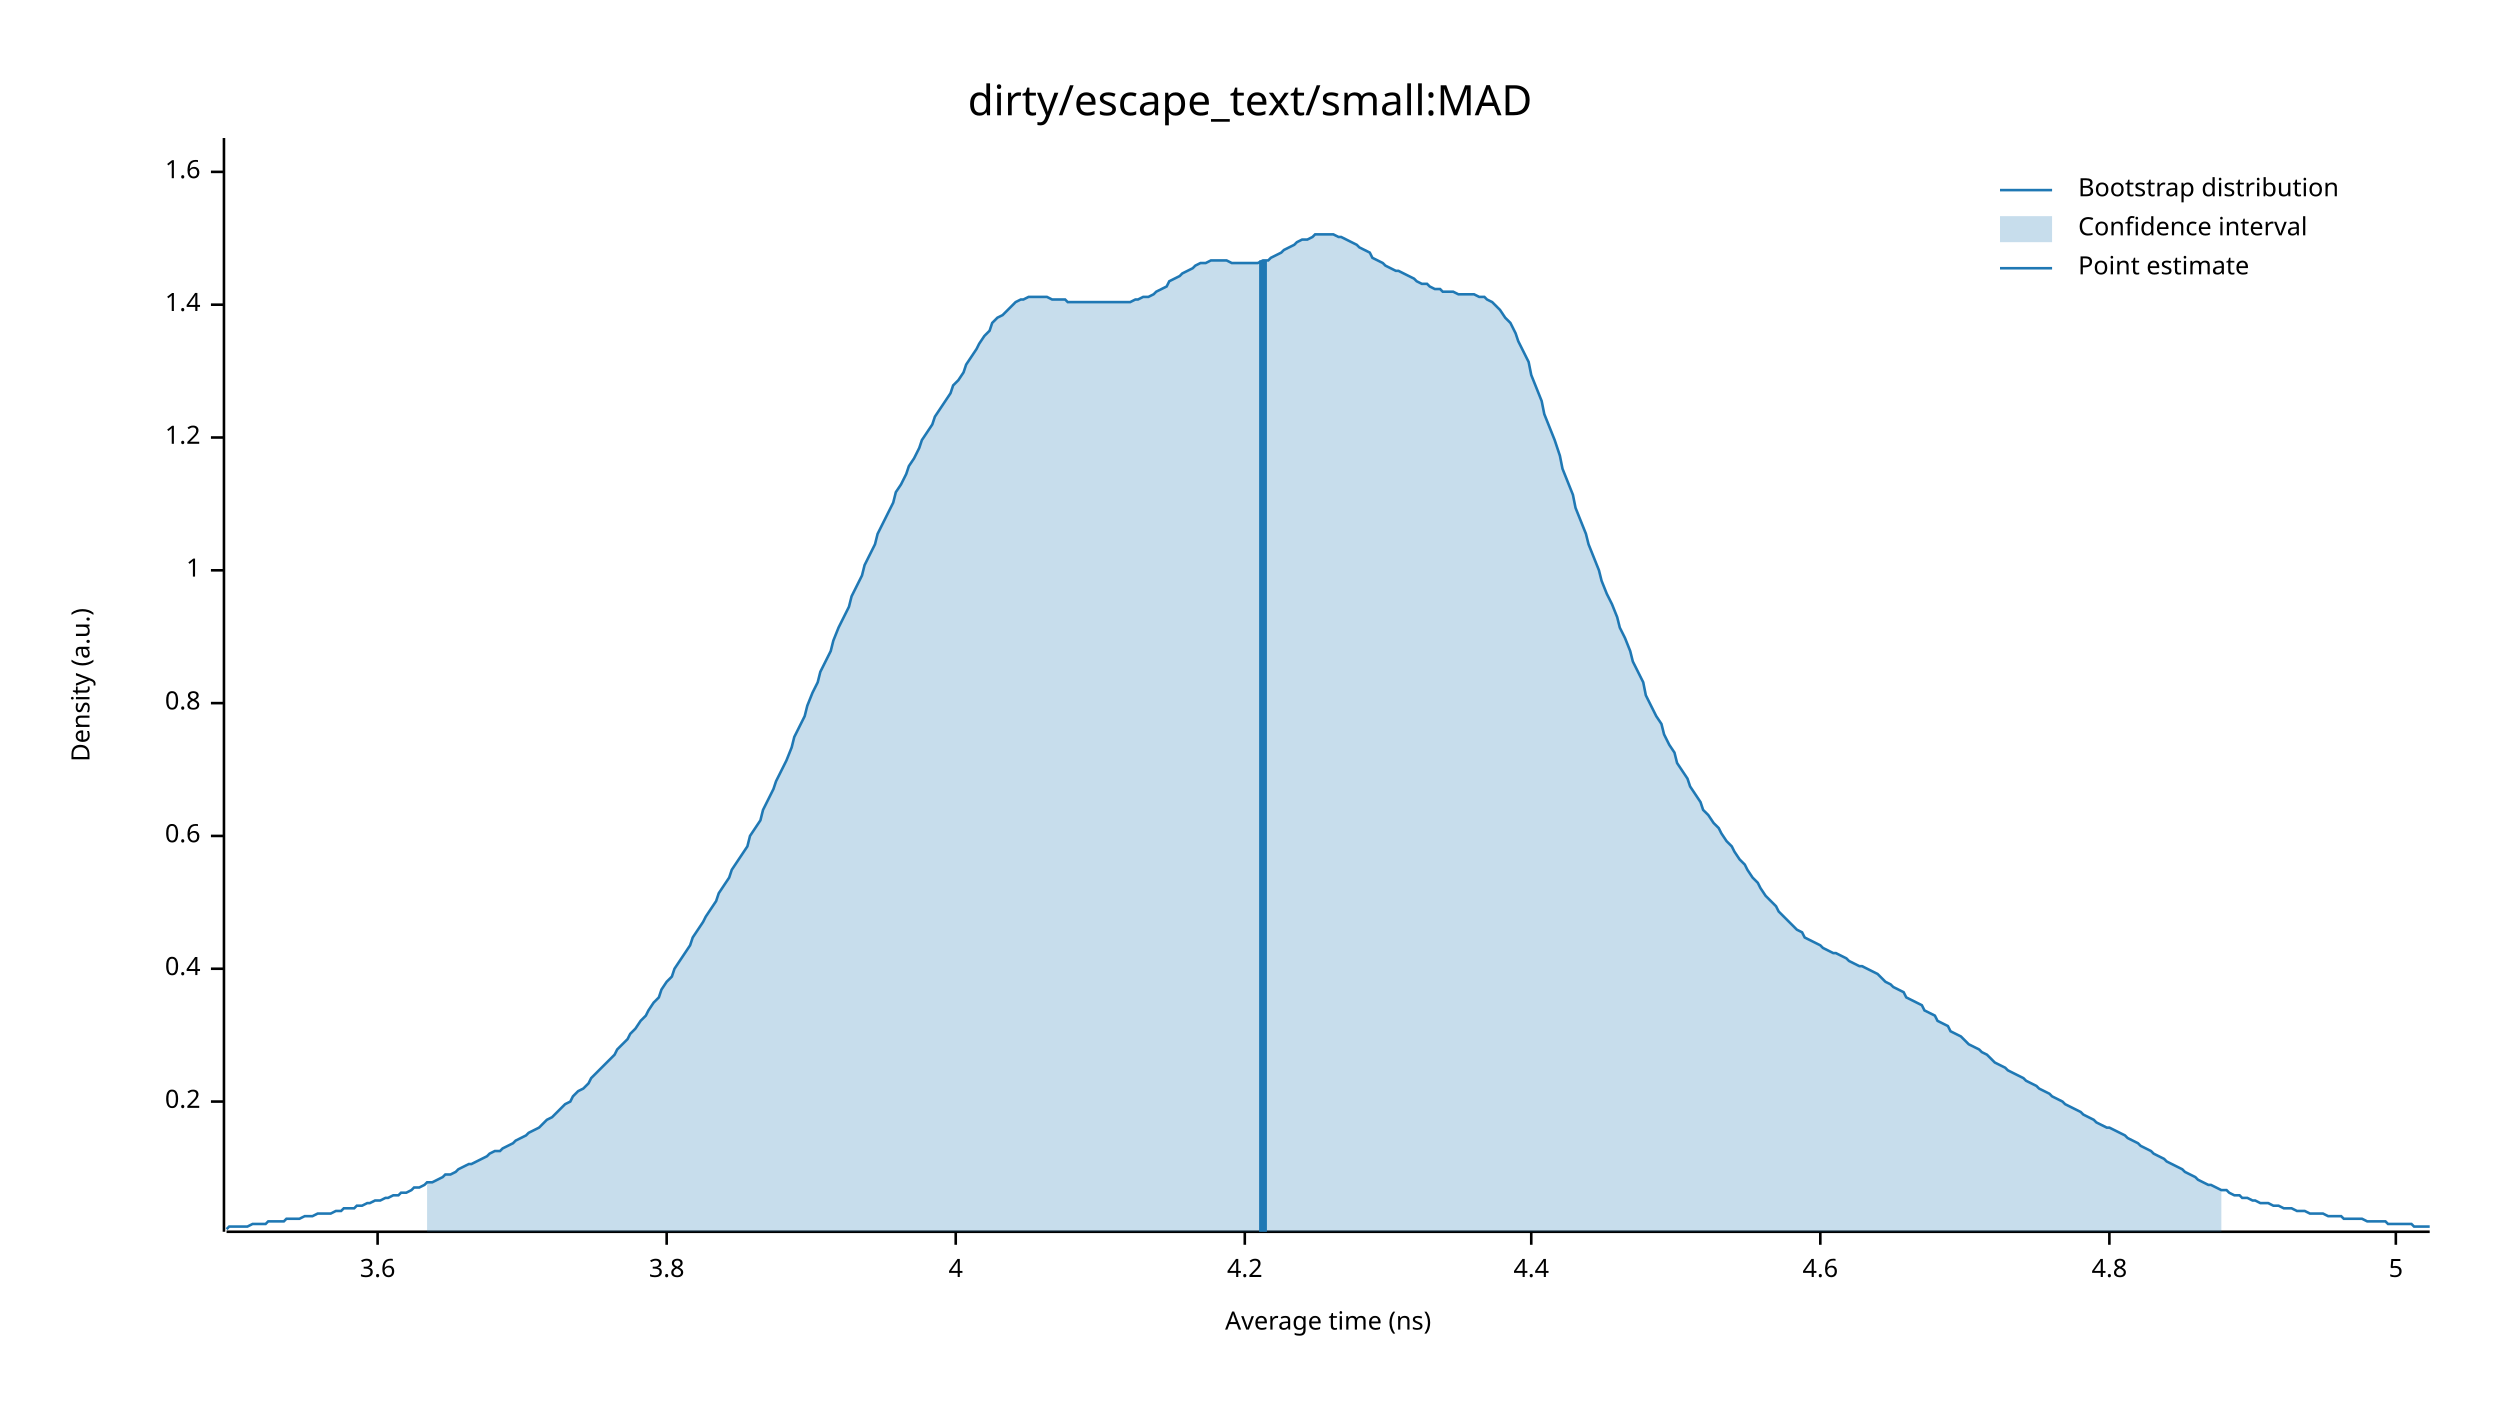
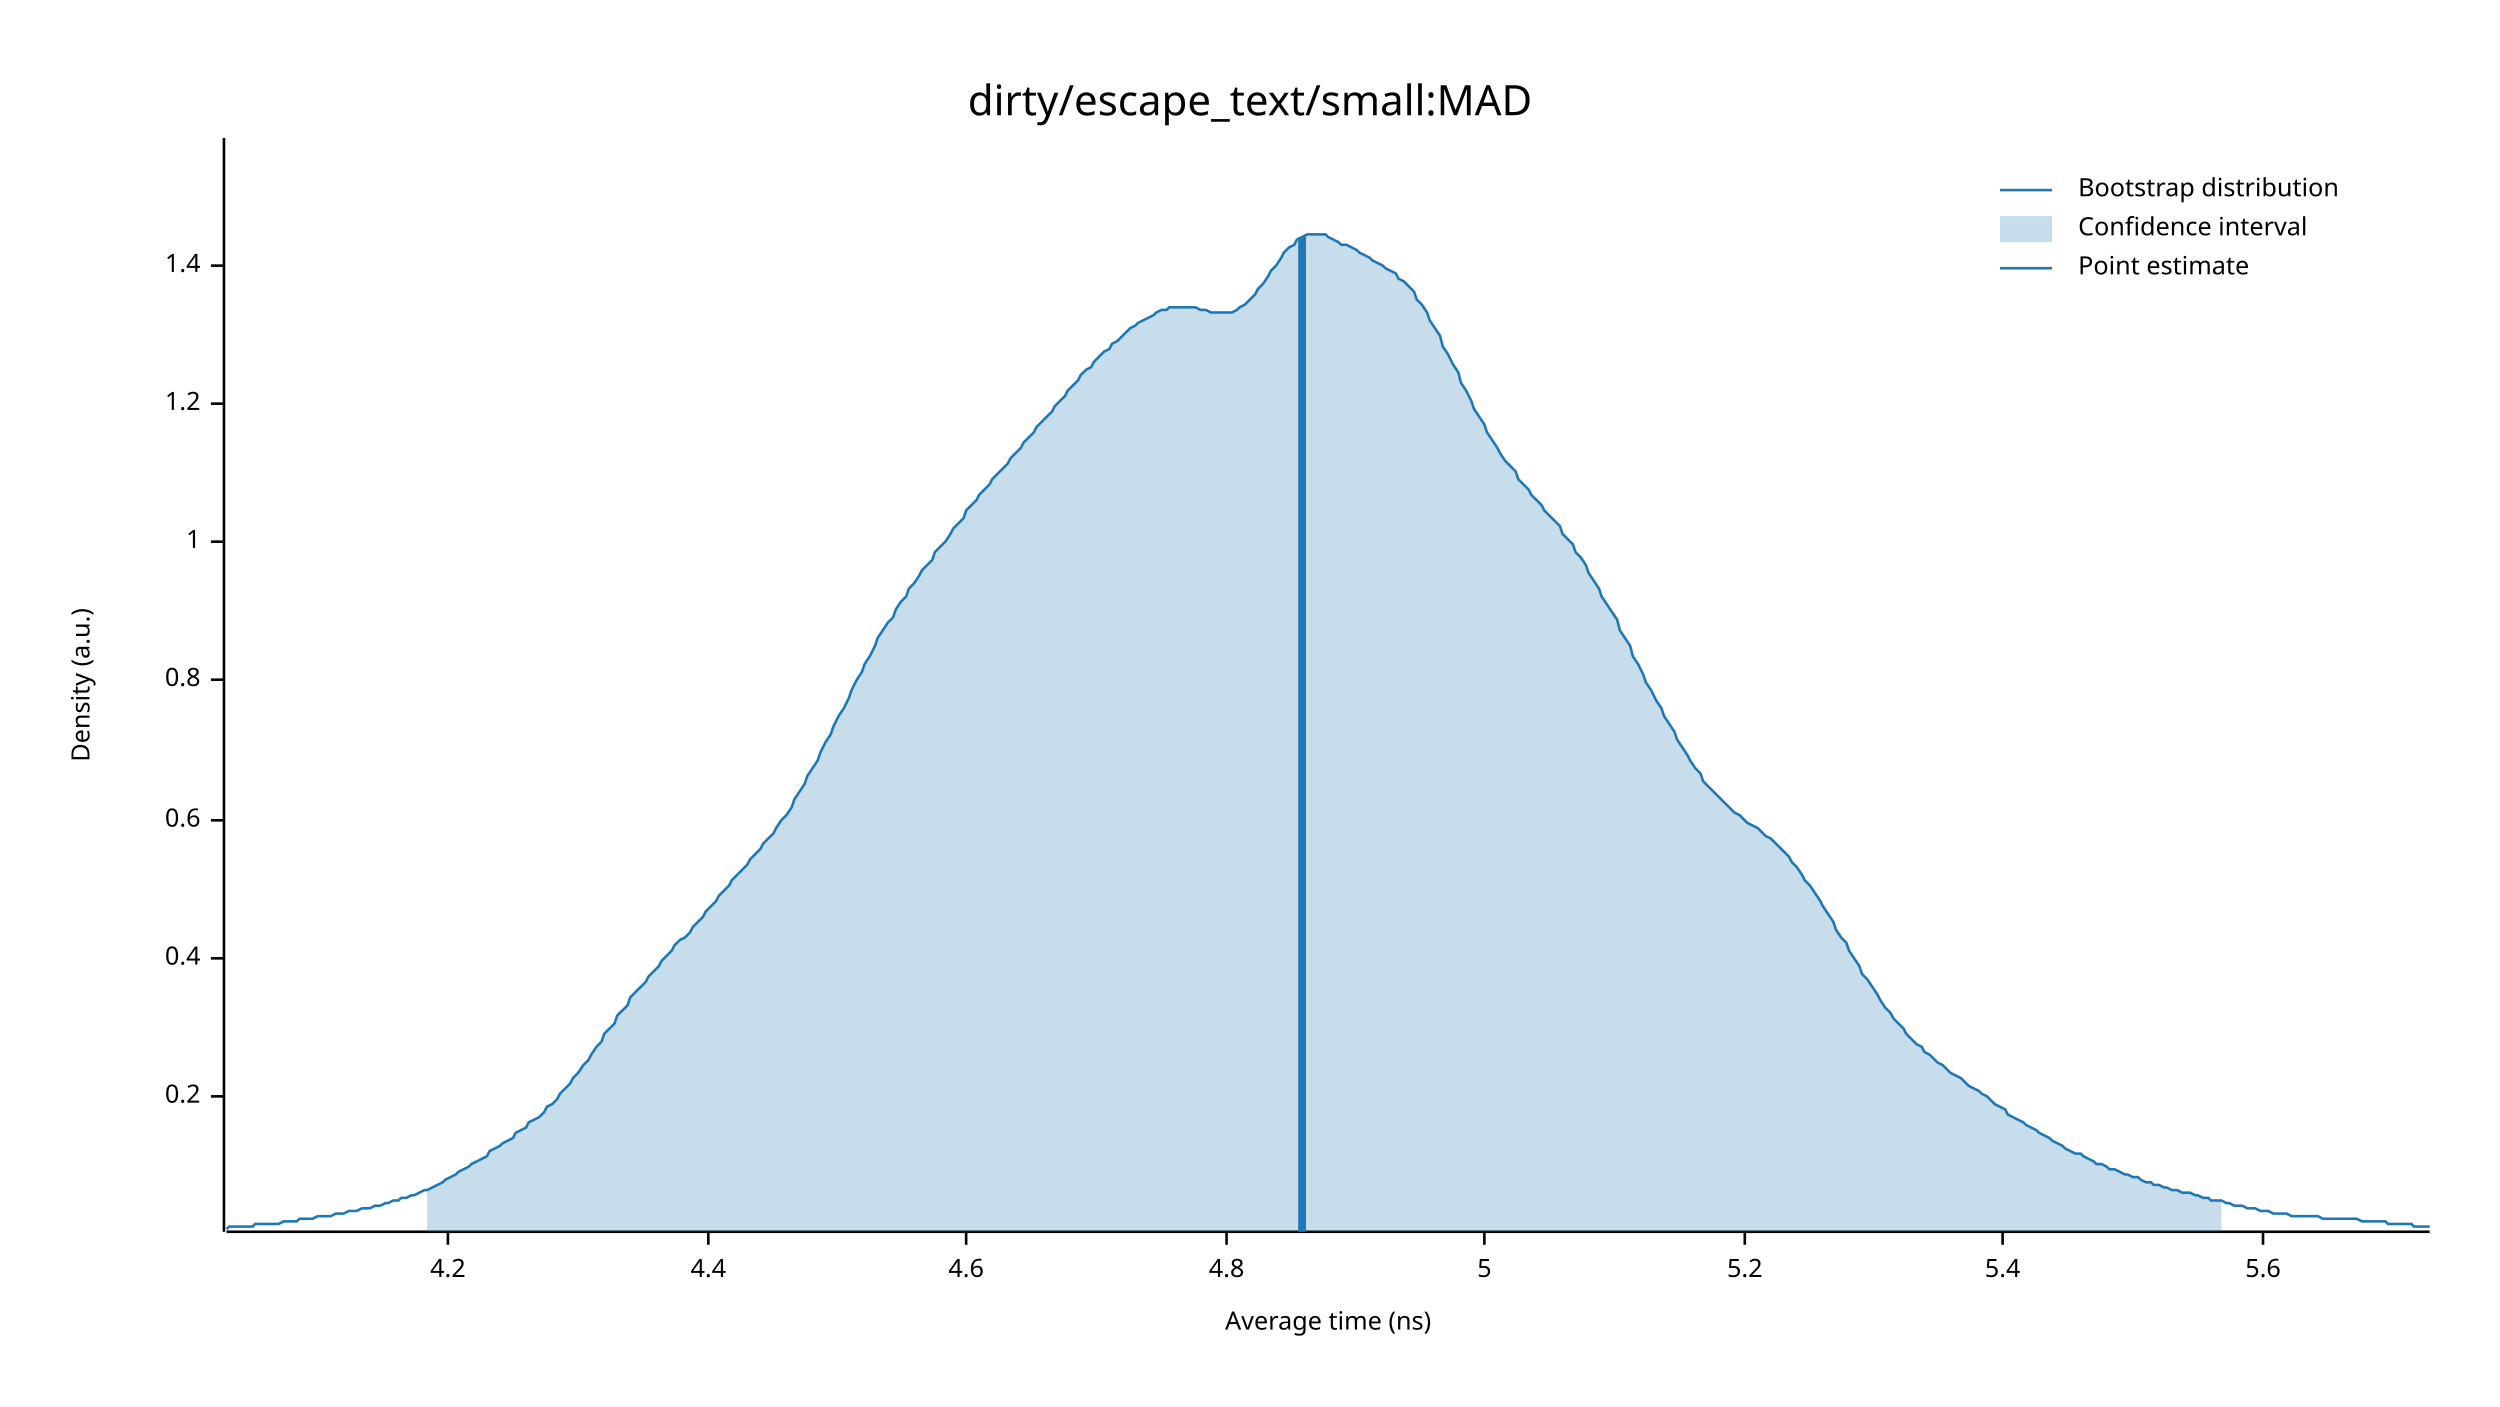
<svg xmlns="http://www.w3.org/2000/svg" width="960" height="540" viewBox="0 0 960 540">
  <text x="480" y="32" dy="0.76em" text-anchor="middle" font-family="sans-serif" font-size="16.129" opacity="1" fill="#000000">
dirty/escape_text/small:MAD
</text>
  <text x="27" y="263" dy="0.76em" text-anchor="middle" font-family="sans-serif" font-size="9.677" opacity="1" fill="#000000" transform="rotate(270, 27, 263)">
Density (a.u.)
</text>
  <text x="510" y="513" dy="-0.5ex" text-anchor="middle" font-family="sans-serif" font-size="9.677" opacity="1" fill="#000000">
Average time (ns)
</text>
  <polyline fill="none" opacity="1" stroke="#000000" stroke-width="1" points="86,53 86,473 " />
-   <text x="77" y="423" dy="0.5ex" text-anchor="end" font-family="sans-serif" font-size="9.677" opacity="1" fill="#000000">
+   <text x="77" y="421" dy="0.5ex" text-anchor="end" font-family="sans-serif" font-size="9.677" opacity="1" fill="#000000">
0.2
</text>
-   <polyline fill="none" opacity="1" stroke="#000000" stroke-width="1" points="81,423 86,423 " />
-   <text x="77" y="372" dy="0.5ex" text-anchor="end" font-family="sans-serif" font-size="9.677" opacity="1" fill="#000000">
+   <polyline fill="none" opacity="1" stroke="#000000" stroke-width="1" points="81,421 86,421 " />
+   <text x="77" y="368" dy="0.5ex" text-anchor="end" font-family="sans-serif" font-size="9.677" opacity="1" fill="#000000">
0.4
</text>
-   <polyline fill="none" opacity="1" stroke="#000000" stroke-width="1" points="81,372 86,372 " />
-   <text x="77" y="321" dy="0.5ex" text-anchor="end" font-family="sans-serif" font-size="9.677" opacity="1" fill="#000000">
+   <polyline fill="none" opacity="1" stroke="#000000" stroke-width="1" points="81,368 86,368 " />
+   <text x="77" y="315" dy="0.5ex" text-anchor="end" font-family="sans-serif" font-size="9.677" opacity="1" fill="#000000">
0.6
</text>
-   <polyline fill="none" opacity="1" stroke="#000000" stroke-width="1" points="81,321 86,321 " />
-   <text x="77" y="270" dy="0.5ex" text-anchor="end" font-family="sans-serif" font-size="9.677" opacity="1" fill="#000000">
+   <polyline fill="none" opacity="1" stroke="#000000" stroke-width="1" points="81,315 86,315 " />
+   <text x="77" y="261" dy="0.5ex" text-anchor="end" font-family="sans-serif" font-size="9.677" opacity="1" fill="#000000">
0.8
</text>
-   <polyline fill="none" opacity="1" stroke="#000000" stroke-width="1" points="81,270 86,270 " />
-   <text x="77" y="219" dy="0.5ex" text-anchor="end" font-family="sans-serif" font-size="9.677" opacity="1" fill="#000000">
+   <polyline fill="none" opacity="1" stroke="#000000" stroke-width="1" points="81,261 86,261 " />
+   <text x="77" y="208" dy="0.5ex" text-anchor="end" font-family="sans-serif" font-size="9.677" opacity="1" fill="#000000">
1
</text>
-   <polyline fill="none" opacity="1" stroke="#000000" stroke-width="1" points="81,219 86,219 " />
-   <text x="77" y="168" dy="0.5ex" text-anchor="end" font-family="sans-serif" font-size="9.677" opacity="1" fill="#000000">
+   <polyline fill="none" opacity="1" stroke="#000000" stroke-width="1" points="81,208 86,208 " />
+   <text x="77" y="155" dy="0.5ex" text-anchor="end" font-family="sans-serif" font-size="9.677" opacity="1" fill="#000000">
1.2
</text>
-   <polyline fill="none" opacity="1" stroke="#000000" stroke-width="1" points="81,168 86,168 " />
-   <text x="77" y="117" dy="0.5ex" text-anchor="end" font-family="sans-serif" font-size="9.677" opacity="1" fill="#000000">
+   <polyline fill="none" opacity="1" stroke="#000000" stroke-width="1" points="81,155 86,155 " />
+   <text x="77" y="102" dy="0.5ex" text-anchor="end" font-family="sans-serif" font-size="9.677" opacity="1" fill="#000000">
1.4
</text>
-   <polyline fill="none" opacity="1" stroke="#000000" stroke-width="1" points="81,117 86,117 " />
-   <text x="77" y="66" dy="0.5ex" text-anchor="end" font-family="sans-serif" font-size="9.677" opacity="1" fill="#000000">
- 1.6
- </text>
-   <polyline fill="none" opacity="1" stroke="#000000" stroke-width="1" points="81,66 86,66 " />
+   <polyline fill="none" opacity="1" stroke="#000000" stroke-width="1" points="81,102 86,102 " />
  <polyline fill="none" opacity="1" stroke="#000000" stroke-width="1" points="87,473 933,473 " />
-   <text x="145" y="483" dy="0.76em" text-anchor="middle" font-family="sans-serif" font-size="9.677" opacity="1" fill="#000000">
- 3.6
- </text>
-   <polyline fill="none" opacity="1" stroke="#000000" stroke-width="1" points="145,473 145,478 " />
-   <text x="256" y="483" dy="0.76em" text-anchor="middle" font-family="sans-serif" font-size="9.677" opacity="1" fill="#000000">
- 3.8
- </text>
-   <polyline fill="none" opacity="1" stroke="#000000" stroke-width="1" points="256,473 256,478 " />
-   <text x="367" y="483" dy="0.76em" text-anchor="middle" font-family="sans-serif" font-size="9.677" opacity="1" fill="#000000">
- 4
- </text>
-   <polyline fill="none" opacity="1" stroke="#000000" stroke-width="1" points="367,473 367,478 " />
-   <text x="478" y="483" dy="0.76em" text-anchor="middle" font-family="sans-serif" font-size="9.677" opacity="1" fill="#000000">
+   <text x="172" y="483" dy="0.76em" text-anchor="middle" font-family="sans-serif" font-size="9.677" opacity="1" fill="#000000">
4.2
</text>
-   <polyline fill="none" opacity="1" stroke="#000000" stroke-width="1" points="478,473 478,478 " />
-   <text x="588" y="483" dy="0.76em" text-anchor="middle" font-family="sans-serif" font-size="9.677" opacity="1" fill="#000000">
+   <polyline fill="none" opacity="1" stroke="#000000" stroke-width="1" points="172,473 172,478 " />
+   <text x="272" y="483" dy="0.76em" text-anchor="middle" font-family="sans-serif" font-size="9.677" opacity="1" fill="#000000">
4.4
</text>
-   <polyline fill="none" opacity="1" stroke="#000000" stroke-width="1" points="588,473 588,478 " />
-   <text x="699" y="483" dy="0.76em" text-anchor="middle" font-family="sans-serif" font-size="9.677" opacity="1" fill="#000000">
+   <polyline fill="none" opacity="1" stroke="#000000" stroke-width="1" points="272,473 272,478 " />
+   <text x="371" y="483" dy="0.76em" text-anchor="middle" font-family="sans-serif" font-size="9.677" opacity="1" fill="#000000">
4.6
</text>
-   <polyline fill="none" opacity="1" stroke="#000000" stroke-width="1" points="699,473 699,478 " />
-   <text x="810" y="483" dy="0.76em" text-anchor="middle" font-family="sans-serif" font-size="9.677" opacity="1" fill="#000000">
+   <polyline fill="none" opacity="1" stroke="#000000" stroke-width="1" points="371,473 371,478 " />
+   <text x="471" y="483" dy="0.76em" text-anchor="middle" font-family="sans-serif" font-size="9.677" opacity="1" fill="#000000">
4.8
</text>
-   <polyline fill="none" opacity="1" stroke="#000000" stroke-width="1" points="810,473 810,478 " />
-   <text x="920" y="483" dy="0.76em" text-anchor="middle" font-family="sans-serif" font-size="9.677" opacity="1" fill="#000000">
+   <polyline fill="none" opacity="1" stroke="#000000" stroke-width="1" points="471,473 471,478 " />
+   <text x="570" y="483" dy="0.76em" text-anchor="middle" font-family="sans-serif" font-size="9.677" opacity="1" fill="#000000">
5
</text>
-   <polyline fill="none" opacity="1" stroke="#000000" stroke-width="1" points="920,473 920,478 " />
-   <polyline fill="none" opacity="1" stroke="#1F78B4" stroke-width="1" points="87,472 88,471 90,471 92,471 93,471 95,471 97,470 98,470 100,470 102,470 103,469 105,469 107,469 109,469 110,468 112,468 114,468 115,468 117,467 119,467 120,467 122,466 124,466 125,466 127,466 129,465 131,465 132,464 134,464 136,464 137,463 139,463 141,462 142,462 144,461 146,461 148,460 149,460 151,459 153,459 154,458 156,458 158,457 159,456 161,456 163,455 164,454 166,454 168,453 170,452 171,451 173,451 175,450 176,449 178,448 180,447 181,447 183,446 185,445 187,444 188,443 190,442 192,442 193,441 195,440 197,439 198,438 200,437 202,436 203,435 205,434 207,433 209,431 210,430 212,429 214,427 215,426 217,424 219,423 220,421 222,419 224,418 226,416 227,414 229,412 231,410 232,409 234,407 236,405 237,403 239,401 241,399 242,397 244,395 246,392 248,390 249,388 251,385 253,383 254,380 256,377 258,375 259,372 261,369 263,366 265,363 266,360 268,357 270,354 271,352 273,349 275,346 276,343 278,340 280,337 281,334 283,331 285,328 287,325 288,321 290,318 292,315 293,311 295,307 297,303 298,300 300,296 302,292 304,287 305,283 307,279 309,275 310,271 312,266 314,262 315,258 317,254 319,250 320,246 322,241 324,237 326,233 327,229 329,225 331,221 332,217 334,213 336,209 337,205 339,201 341,197 343,193 344,189 346,186 348,182 349,179 351,176 353,172 354,169 356,166 358,163 359,160 361,157 363,154 365,151 366,148 368,146 370,143 371,140 373,137 375,134 376,132 378,129 380,127 381,124 383,122 385,121 387,119 388,118 390,116 392,115 393,115 395,114 397,114 398,114 400,114 402,114 404,115 405,115 407,115 409,115 410,116 412,116 414,116 415,116 417,116 419,116 420,116 422,116 424,116 426,116 427,116 429,116 431,116 432,116 434,116 436,115 437,115 439,114 441,114 443,113 444,112 446,111 448,110 449,108 451,107 453,106 454,105 456,104 458,103 459,102 461,101 463,101 465,100 466,100 468,100 470,100 471,100 473,101 475,101 476,101 478,101 480,101 482,101 483,101 485,100 487,100 488,99 490,98 492,97 493,96 495,95 497,94 498,93 500,92 502,92 504,91 505,90 507,90 509,90 510,90 512,90 514,91 515,91 517,92 519,93 521,94 522,95 524,96 526,97 527,99 529,100 531,101 532,102 534,103 536,104 537,104 539,105 541,106 543,107 544,108 546,109 548,109 549,110 551,111 553,111 554,112 556,112 558,112 560,113 561,113 563,113 565,113 566,113 568,114 570,114 571,115 573,116 575,118 576,119 578,122 580,124 582,128 583,131 585,135 587,139 588,144 590,149 592,154 593,159 595,164 597,169 599,175 600,180 602,185 604,190 605,195 607,200 609,205 610,209 612,214 614,219 615,223 617,228 619,232 621,237 622,241 624,245 626,250 627,254 629,258 631,262 632,267 634,271 636,275 638,278 639,282 641,286 643,289 644,293 646,296 648,299 649,302 651,305 653,308 654,311 656,313 658,316 660,318 661,320 663,323 665,325 666,327 668,330 670,332 671,334 673,337 675,339 676,341 678,344 680,346 682,348 683,350 685,352 687,354 688,355 690,357 692,358 693,360 695,361 697,362 699,363 700,364 702,365 704,366 705,366 707,367 709,368 710,369 712,370 714,371 715,371 717,372 719,373 721,374 722,375 724,377 726,378 727,379 729,380 731,381 732,383 734,384 736,385 738,386 739,388 741,389 743,390 744,392 746,393 748,394 749,396 751,397 753,398 754,399 756,401 758,402 760,403 761,404 763,405 765,407 766,408 768,409 770,410 771,411 773,412 775,413 777,414 778,415 780,416 782,417 783,418 785,419 787,420 788,421 790,422 792,423 793,424 795,425 797,426 799,427 800,428 802,429 804,430 805,431 807,432 809,433 810,433 812,434 814,435 816,436 817,437 819,438 821,439 822,440 824,441 826,442 827,443 829,444 831,445 832,446 834,447 836,448 838,449 839,450 841,451 843,452 844,453 846,454 848,455 849,455 851,456 853,457 855,457 856,458 858,459 860,459 861,460 863,460 865,461 866,461 868,462 870,462 871,462 873,463 875,463 877,464 878,464 880,464 882,465 883,465 885,465 887,466 888,466 890,466 892,466 894,467 895,467 897,467 899,467 900,468 902,468 904,468 905,468 907,468 909,469 910,469 912,469 914,469 916,469 917,470 919,470 921,470 922,470 924,470 926,470 927,471 929,471 931,471 933,471 " />
-   <polygon opacity="0.25" fill="#1F78B4" points="164,454 166,454 168,453 170,452 171,451 173,451 175,450 176,449 178,448 180,447 181,447 183,446 185,445 187,444 188,443 190,442 192,442 193,441 195,440 197,439 198,438 200,437 202,436 203,435 205,434 207,433 209,431 210,430 212,429 214,427 215,426 217,424 219,423 220,421 222,419 224,418 226,416 227,414 229,412 231,410 232,409 234,407 236,405 237,403 239,401 241,399 242,397 244,395 246,392 248,390 249,388 251,385 253,383 254,380 256,377 258,375 259,372 261,369 263,366 265,363 266,360 268,357 270,354 271,352 273,349 275,346 276,343 278,340 280,337 281,334 283,331 285,328 287,325 288,321 290,318 292,315 293,311 295,307 297,303 298,300 300,296 302,292 304,287 305,283 307,279 309,275 310,271 312,266 314,262 315,258 317,254 319,250 320,246 322,241 324,237 326,233 327,229 329,225 331,221 332,217 334,213 336,209 337,205 339,201 341,197 343,193 344,189 346,186 348,182 349,179 351,176 353,172 354,169 356,166 358,163 359,160 361,157 363,154 365,151 366,148 368,146 370,143 371,140 373,137 375,134 376,132 378,129 380,127 381,124 383,122 385,121 387,119 388,118 390,116 392,115 393,115 395,114 397,114 398,114 400,114 402,114 404,115 405,115 407,115 409,115 410,116 412,116 414,116 415,116 417,116 419,116 420,116 422,116 424,116 426,116 427,116 429,116 431,116 432,116 434,116 436,115 437,115 439,114 441,114 443,113 444,112 446,111 448,110 449,108 451,107 453,106 454,105 456,104 458,103 459,102 461,101 463,101 465,100 466,100 468,100 470,100 471,100 473,101 475,101 476,101 478,101 480,101 482,101 483,101 485,100 487,100 488,99 490,98 492,97 493,96 495,95 497,94 498,93 500,92 502,92 504,91 505,90 507,90 509,90 510,90 512,90 514,91 515,91 517,92 519,93 521,94 522,95 524,96 526,97 527,99 529,100 531,101 532,102 534,103 536,104 537,104 539,105 541,106 543,107 544,108 546,109 548,109 549,110 551,111 553,111 554,112 556,112 558,112 560,113 561,113 563,113 565,113 566,113 568,114 570,114 571,115 573,116 575,118 576,119 578,122 580,124 582,128 583,131 585,135 587,139 588,144 590,149 592,154 593,159 595,164 597,169 599,175 600,180 602,185 604,190 605,195 607,200 609,205 610,209 612,214 614,219 615,223 617,228 619,232 621,237 622,241 624,245 626,250 627,254 629,258 631,262 632,267 634,271 636,275 638,278 639,282 641,286 643,289 644,293 646,296 648,299 649,302 651,305 653,308 654,311 656,313 658,316 660,318 661,320 663,323 665,325 666,327 668,330 670,332 671,334 673,337 675,339 676,341 678,344 680,346 682,348 683,350 685,352 687,354 688,355 690,357 692,358 693,360 695,361 697,362 699,363 700,364 702,365 704,366 705,366 707,367 709,368 710,369 712,370 714,371 715,371 717,372 719,373 721,374 722,375 724,377 726,378 727,379 729,380 731,381 732,383 734,384 736,385 738,386 739,388 741,389 743,390 744,392 746,393 748,394 749,396 751,397 753,398 754,399 756,401 758,402 760,403 761,404 763,405 765,407 766,408 768,409 770,410 771,411 773,412 775,413 777,414 778,415 780,416 782,417 783,418 785,419 787,420 788,421 790,422 792,423 793,424 795,425 797,426 799,427 800,428 802,429 804,430 805,431 807,432 809,433 810,433 812,434 814,435 816,436 817,437 819,438 821,439 822,440 824,441 826,442 827,443 829,444 831,445 832,446 834,447 836,448 838,449 839,450 841,451 843,452 844,453 846,454 848,455 849,455 851,456 853,457 853,473 164,473 " />
-   <polyline fill="none" opacity="1" stroke="#1F78B4" stroke-width="3" points="485,473 485,100 " />
+   <polyline fill="none" opacity="1" stroke="#000000" stroke-width="1" points="570,473 570,478 " />
+   <text x="670" y="483" dy="0.76em" text-anchor="middle" font-family="sans-serif" font-size="9.677" opacity="1" fill="#000000">
+ 5.2
+ </text>
+   <polyline fill="none" opacity="1" stroke="#000000" stroke-width="1" points="670,473 670,478 " />
+   <text x="769" y="483" dy="0.76em" text-anchor="middle" font-family="sans-serif" font-size="9.677" opacity="1" fill="#000000">
+ 5.4
+ </text>
+   <polyline fill="none" opacity="1" stroke="#000000" stroke-width="1" points="769,473 769,478 " />
+   <text x="869" y="483" dy="0.76em" text-anchor="middle" font-family="sans-serif" font-size="9.677" opacity="1" fill="#000000">
+ 5.6
+ </text>
+   <polyline fill="none" opacity="1" stroke="#000000" stroke-width="1" points="869,473 869,478 " />
+   <polyline fill="none" opacity="1" stroke="#1F78B4" stroke-width="1" points="87,472 88,471 90,471 92,471 93,471 95,471 97,471 98,470 100,470 102,470 103,470 105,470 107,470 109,469 110,469 112,469 114,469 115,468 117,468 119,468 120,468 122,467 124,467 125,467 127,467 129,466 131,466 132,466 134,465 136,465 137,465 139,464 141,464 142,464 144,463 146,463 148,462 149,462 151,461 153,461 154,460 156,460 158,459 159,459 161,458 163,457 164,457 166,456 168,455 170,454 171,453 173,452 175,451 176,450 178,449 180,448 181,447 183,446 185,445 187,444 188,442 190,441 192,440 193,439 195,438 197,437 198,435 200,434 202,433 203,431 205,430 207,429 209,427 210,425 212,424 214,422 215,420 217,418 219,416 220,414 222,412 224,409 226,407 227,405 229,402 231,400 232,397 234,395 236,393 237,390 239,388 241,386 242,383 244,381 246,379 248,377 249,375 251,373 253,371 254,369 256,367 258,365 259,363 261,361 263,360 265,358 266,356 268,354 270,352 271,350 273,348 275,346 276,344 278,342 280,340 281,338 283,336 285,334 287,332 288,330 290,328 292,326 293,324 295,322 297,320 298,318 300,315 302,313 304,310 305,307 307,304 309,301 310,298 312,295 314,292 315,289 317,285 319,282 320,279 322,275 324,272 326,268 327,265 329,261 331,258 332,255 334,252 336,248 337,245 339,242 341,239 343,237 344,234 346,231 348,229 349,226 351,224 353,221 354,219 356,217 358,215 359,212 361,210 363,208 365,205 366,203 368,201 370,199 371,196 373,194 375,192 376,190 378,188 380,186 381,184 383,182 385,180 387,178 388,176 390,174 392,172 393,170 395,168 397,166 398,164 400,162 402,160 404,158 405,156 407,154 409,152 410,150 412,148 414,146 415,144 417,142 419,141 420,139 422,137 424,135 426,134 427,132 429,131 431,129 432,128 434,126 436,125 437,124 439,123 441,122 443,121 444,120 446,119 448,119 449,118 451,118 453,118 454,118 456,118 458,118 459,118 461,119 463,119 465,120 466,120 468,120 470,120 471,120 473,120 475,119 476,118 478,117 480,115 482,113 483,111 485,109 487,106 488,104 490,102 492,99 493,97 495,95 497,94 498,92 500,91 502,90 504,90 505,90 507,90 509,90 510,91 512,92 514,93 515,94 517,94 519,95 521,96 522,97 524,98 526,99 527,100 529,101 531,102 532,103 534,104 536,105 537,107 539,108 541,110 543,112 544,115 546,117 548,120 549,123 551,126 553,129 554,133 556,136 558,140 560,143 561,147 563,150 565,154 566,157 568,160 570,163 571,166 573,169 575,172 576,174 578,177 580,179 582,181 583,184 585,186 587,188 588,190 590,192 592,194 593,196 595,198 597,200 599,202 600,205 602,207 604,209 605,212 607,214 609,217 610,220 612,223 614,226 615,229 617,232 619,235 621,238 622,242 624,245 626,248 627,252 629,255 631,259 632,262 634,265 636,269 638,272 639,275 641,278 643,281 644,284 646,287 648,290 649,292 651,295 653,297 654,300 656,302 658,304 660,306 661,307 663,309 665,311 666,312 668,313 670,315 671,316 673,317 675,318 676,319 678,321 680,322 682,324 683,325 685,327 687,329 688,331 690,333 692,336 693,338 695,340 697,343 699,346 700,348 702,351 704,354 705,357 707,360 709,362 710,365 712,368 714,371 715,374 717,376 719,379 721,382 722,384 724,387 726,389 727,391 729,393 731,395 732,397 734,399 736,401 738,402 739,404 741,405 743,407 744,408 746,409 748,411 749,412 751,413 753,414 754,415 756,417 758,418 760,419 761,420 763,421 765,423 766,424 768,425 770,426 771,428 773,429 775,430 777,431 778,432 780,433 782,434 783,435 785,436 787,437 788,438 790,439 792,440 793,441 795,442 797,443 799,443 800,444 802,445 804,446 805,447 807,447 809,448 810,449 812,449 814,450 816,451 817,451 819,452 821,452 822,453 824,454 826,454 827,455 829,455 831,456 832,456 834,457 836,457 838,458 839,458 841,458 843,459 844,459 846,460 848,460 849,461 851,461 853,461 855,462 856,462 858,463 860,463 861,463 863,464 865,464 866,464 868,465 870,465 871,465 873,466 875,466 877,466 878,466 880,467 882,467 883,467 885,467 887,467 888,467 890,467 892,468 894,468 895,468 897,468 899,468 900,468 902,468 904,468 905,468 907,469 909,469 910,469 912,469 914,469 916,469 917,470 919,470 921,470 922,470 924,470 926,470 927,471 929,471 931,471 933,471 " />
+   <polygon opacity="0.25" fill="#1F78B4" points="164,457 166,456 168,455 170,454 171,453 173,452 175,451 176,450 178,449 180,448 181,447 183,446 185,445 187,444 188,442 190,441 192,440 193,439 195,438 197,437 198,435 200,434 202,433 203,431 205,430 207,429 209,427 210,425 212,424 214,422 215,420 217,418 219,416 220,414 222,412 224,409 226,407 227,405 229,402 231,400 232,397 234,395 236,393 237,390 239,388 241,386 242,383 244,381 246,379 248,377 249,375 251,373 253,371 254,369 256,367 258,365 259,363 261,361 263,360 265,358 266,356 268,354 270,352 271,350 273,348 275,346 276,344 278,342 280,340 281,338 283,336 285,334 287,332 288,330 290,328 292,326 293,324 295,322 297,320 298,318 300,315 302,313 304,310 305,307 307,304 309,301 310,298 312,295 314,292 315,289 317,285 319,282 320,279 322,275 324,272 326,268 327,265 329,261 331,258 332,255 334,252 336,248 337,245 339,242 341,239 343,237 344,234 346,231 348,229 349,226 351,224 353,221 354,219 356,217 358,215 359,212 361,210 363,208 365,205 366,203 368,201 370,199 371,196 373,194 375,192 376,190 378,188 380,186 381,184 383,182 385,180 387,178 388,176 390,174 392,172 393,170 395,168 397,166 398,164 400,162 402,160 404,158 405,156 407,154 409,152 410,150 412,148 414,146 415,144 417,142 419,141 420,139 422,137 424,135 426,134 427,132 429,131 431,129 432,128 434,126 436,125 437,124 439,123 441,122 443,121 444,120 446,119 448,119 449,118 451,118 453,118 454,118 456,118 458,118 459,118 461,119 463,119 465,120 466,120 468,120 470,120 471,120 473,120 475,119 476,118 478,117 480,115 482,113 483,111 485,109 487,106 488,104 490,102 492,99 493,97 495,95 497,94 498,92 500,91 502,90 504,90 505,90 507,90 509,90 510,91 512,92 514,93 515,94 517,94 519,95 521,96 522,97 524,98 526,99 527,100 529,101 531,102 532,103 534,104 536,105 537,107 539,108 541,110 543,112 544,115 546,117 548,120 549,123 551,126 553,129 554,133 556,136 558,140 560,143 561,147 563,150 565,154 566,157 568,160 570,163 571,166 573,169 575,172 576,174 578,177 580,179 582,181 583,184 585,186 587,188 588,190 590,192 592,194 593,196 595,198 597,200 599,202 600,205 602,207 604,209 605,212 607,214 609,217 610,220 612,223 614,226 615,229 617,232 619,235 621,238 622,242 624,245 626,248 627,252 629,255 631,259 632,262 634,265 636,269 638,272 639,275 641,278 643,281 644,284 646,287 648,290 649,292 651,295 653,297 654,300 656,302 658,304 660,306 661,307 663,309 665,311 666,312 668,313 670,315 671,316 673,317 675,318 676,319 678,321 680,322 682,324 683,325 685,327 687,329 688,331 690,333 692,336 693,338 695,340 697,343 699,346 700,348 702,351 704,354 705,357 707,360 709,362 710,365 712,368 714,371 715,374 717,376 719,379 721,382 722,384 724,387 726,389 727,391 729,393 731,395 732,397 734,399 736,401 738,402 739,404 741,405 743,407 744,408 746,409 748,411 749,412 751,413 753,414 754,415 756,417 758,418 760,419 761,420 763,421 765,423 766,424 768,425 770,426 771,428 773,429 775,430 777,431 778,432 780,433 782,434 783,435 785,436 787,437 788,438 790,439 792,440 793,441 795,442 797,443 799,443 800,444 802,445 804,446 805,447 807,447 809,448 810,449 812,449 814,450 816,451 817,451 819,452 821,452 822,453 824,454 826,454 827,455 829,455 831,456 832,456 834,457 836,457 838,458 839,458 841,458 843,459 844,459 846,460 848,460 849,461 851,461 853,461 853,473 164,473 " />
+   <polyline fill="none" opacity="1" stroke="#1F78B4" stroke-width="3" points="500,473 500,91 " />
  <text x="798" y="68" dy="0.76em" text-anchor="start" font-family="sans-serif" font-size="9.677" opacity="1" fill="#000000">
Bootstrap distribution
</text>
  <text x="798" y="83" dy="0.76em" text-anchor="start" font-family="sans-serif" font-size="9.677" opacity="1" fill="#000000">
Confidence interval
</text>
  <text x="798" y="98" dy="0.76em" text-anchor="start" font-family="sans-serif" font-size="9.677" opacity="1" fill="#000000">
Point estimate
</text>
  <polyline fill="none" opacity="1" stroke="#1F78B4" stroke-width="1" points="768,73 788,73 " />
  <rect x="768" y="83" width="20" height="10" opacity="0.25" fill="#1F78B4" stroke="none" />
  <polyline fill="none" opacity="1" stroke="#1F78B4" stroke-width="1" points="768,103 788,103 " />
</svg>
